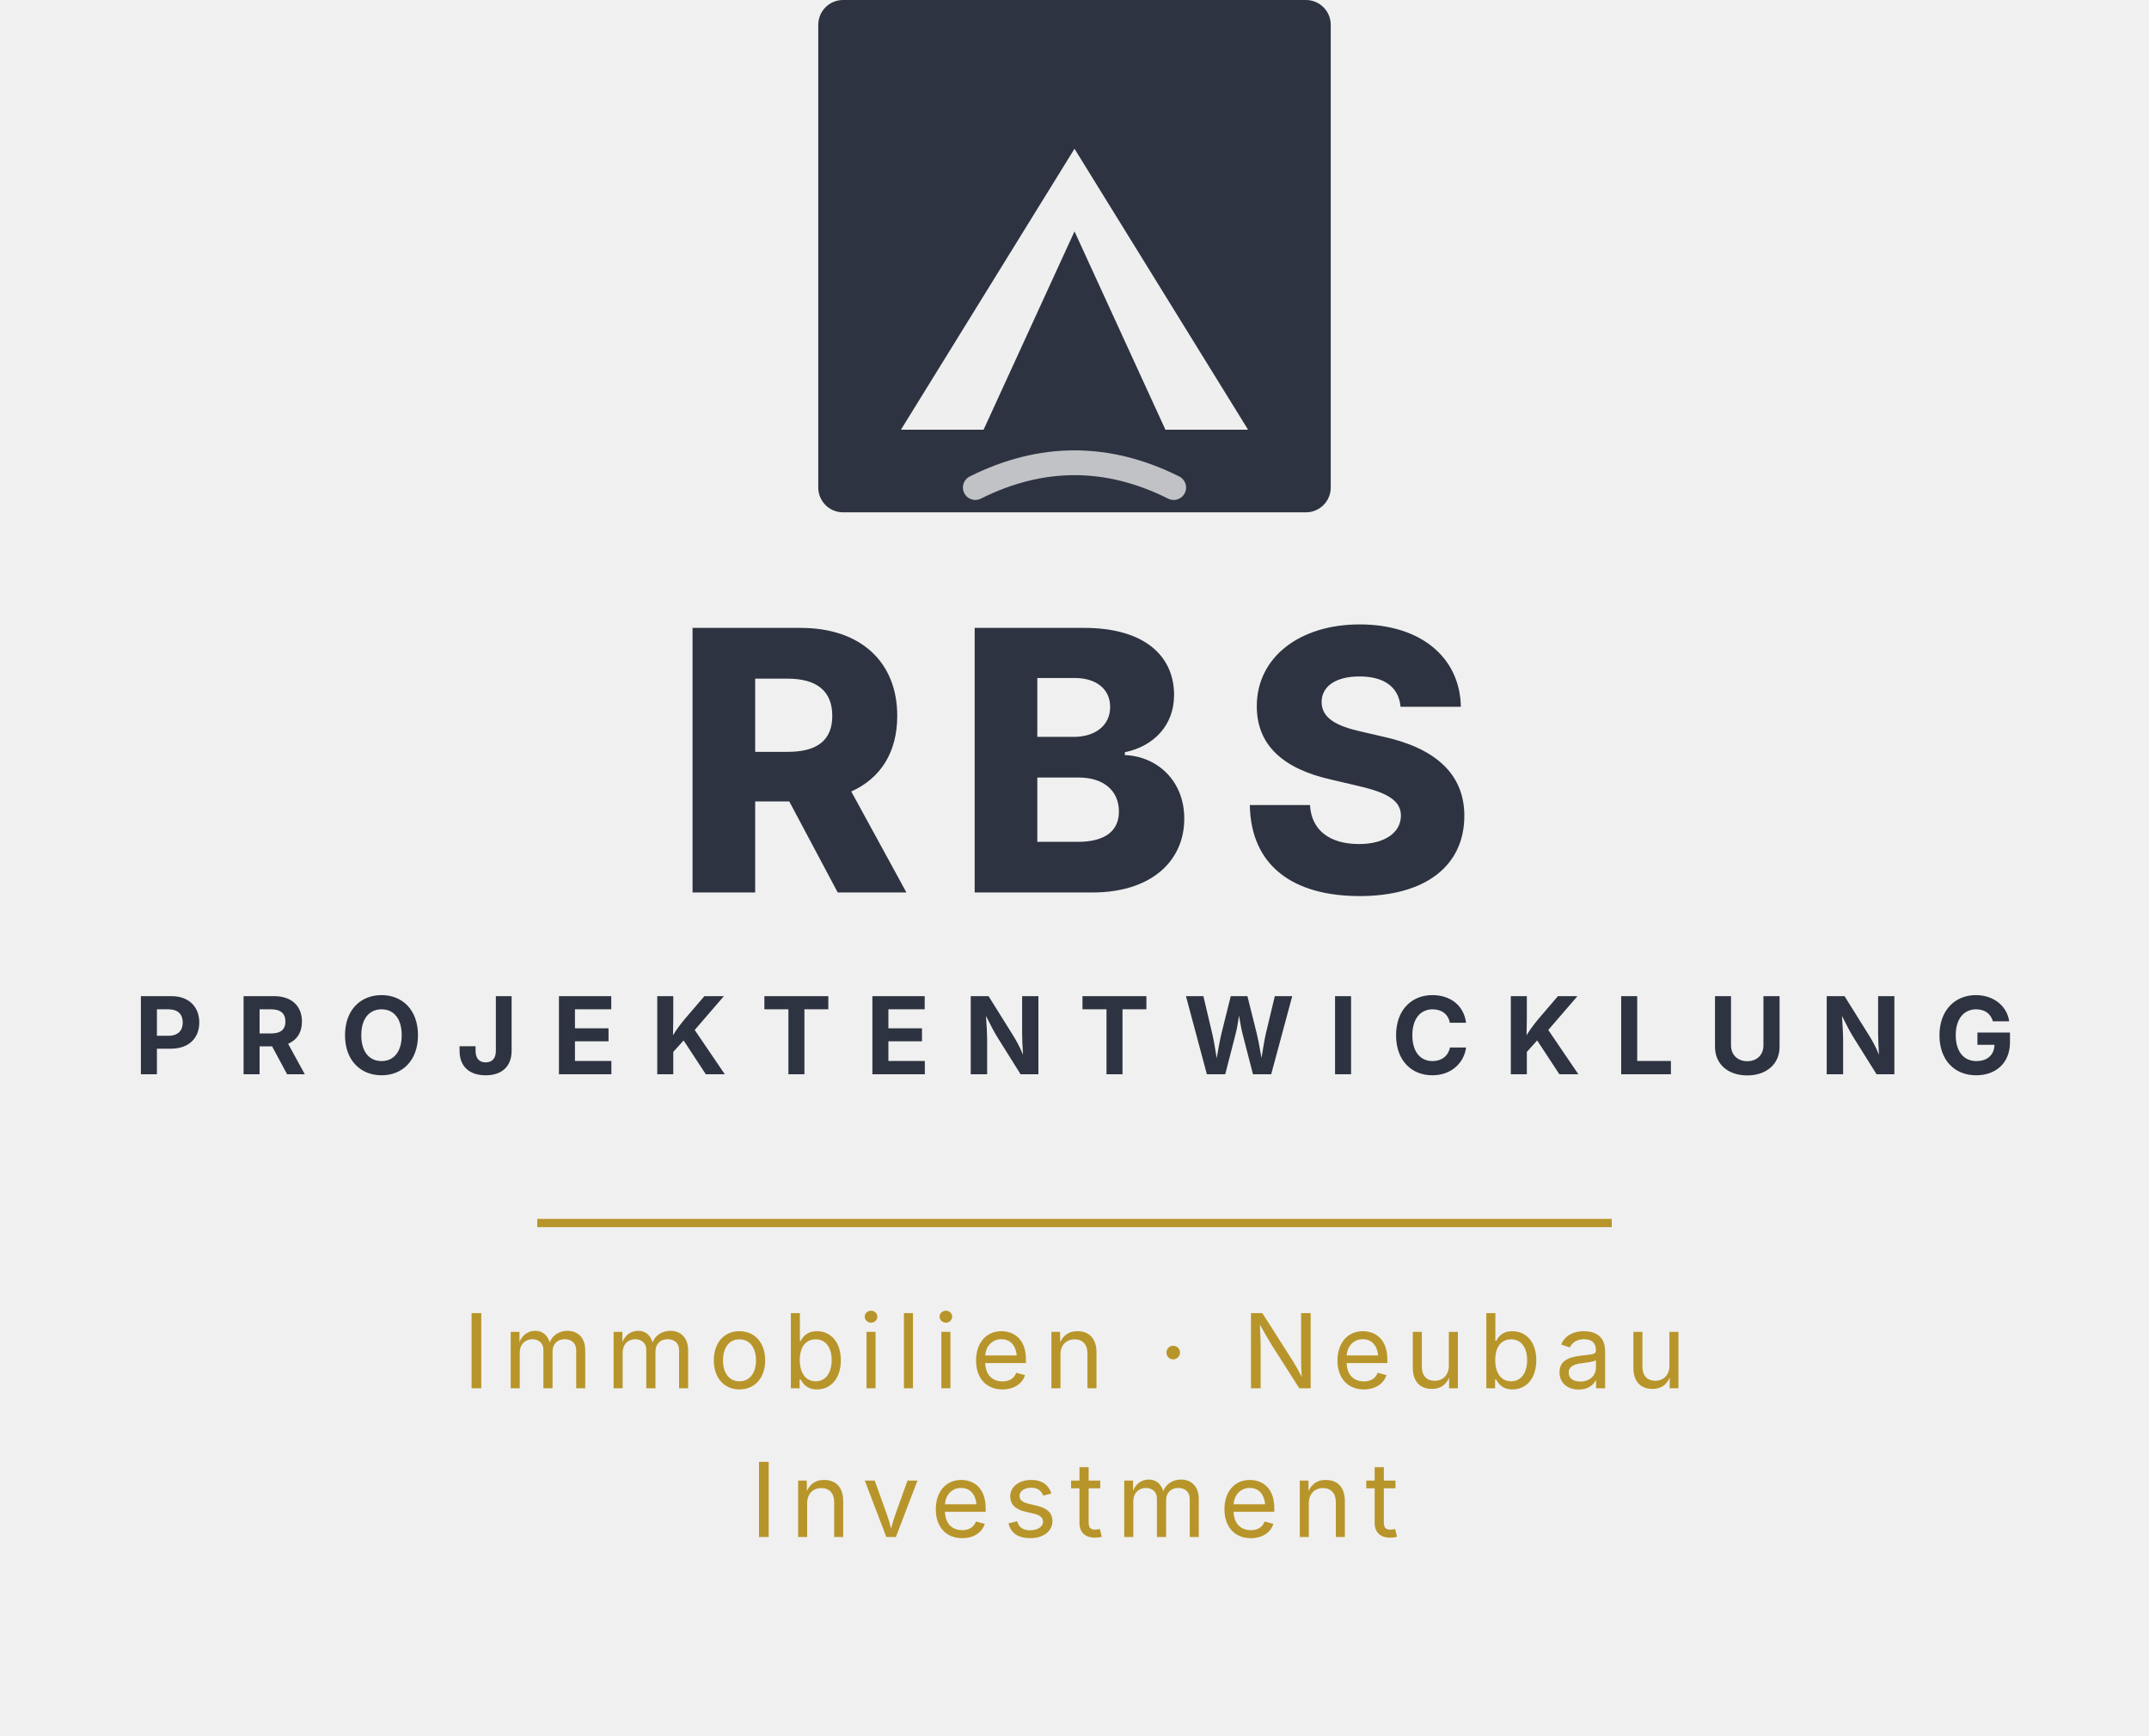
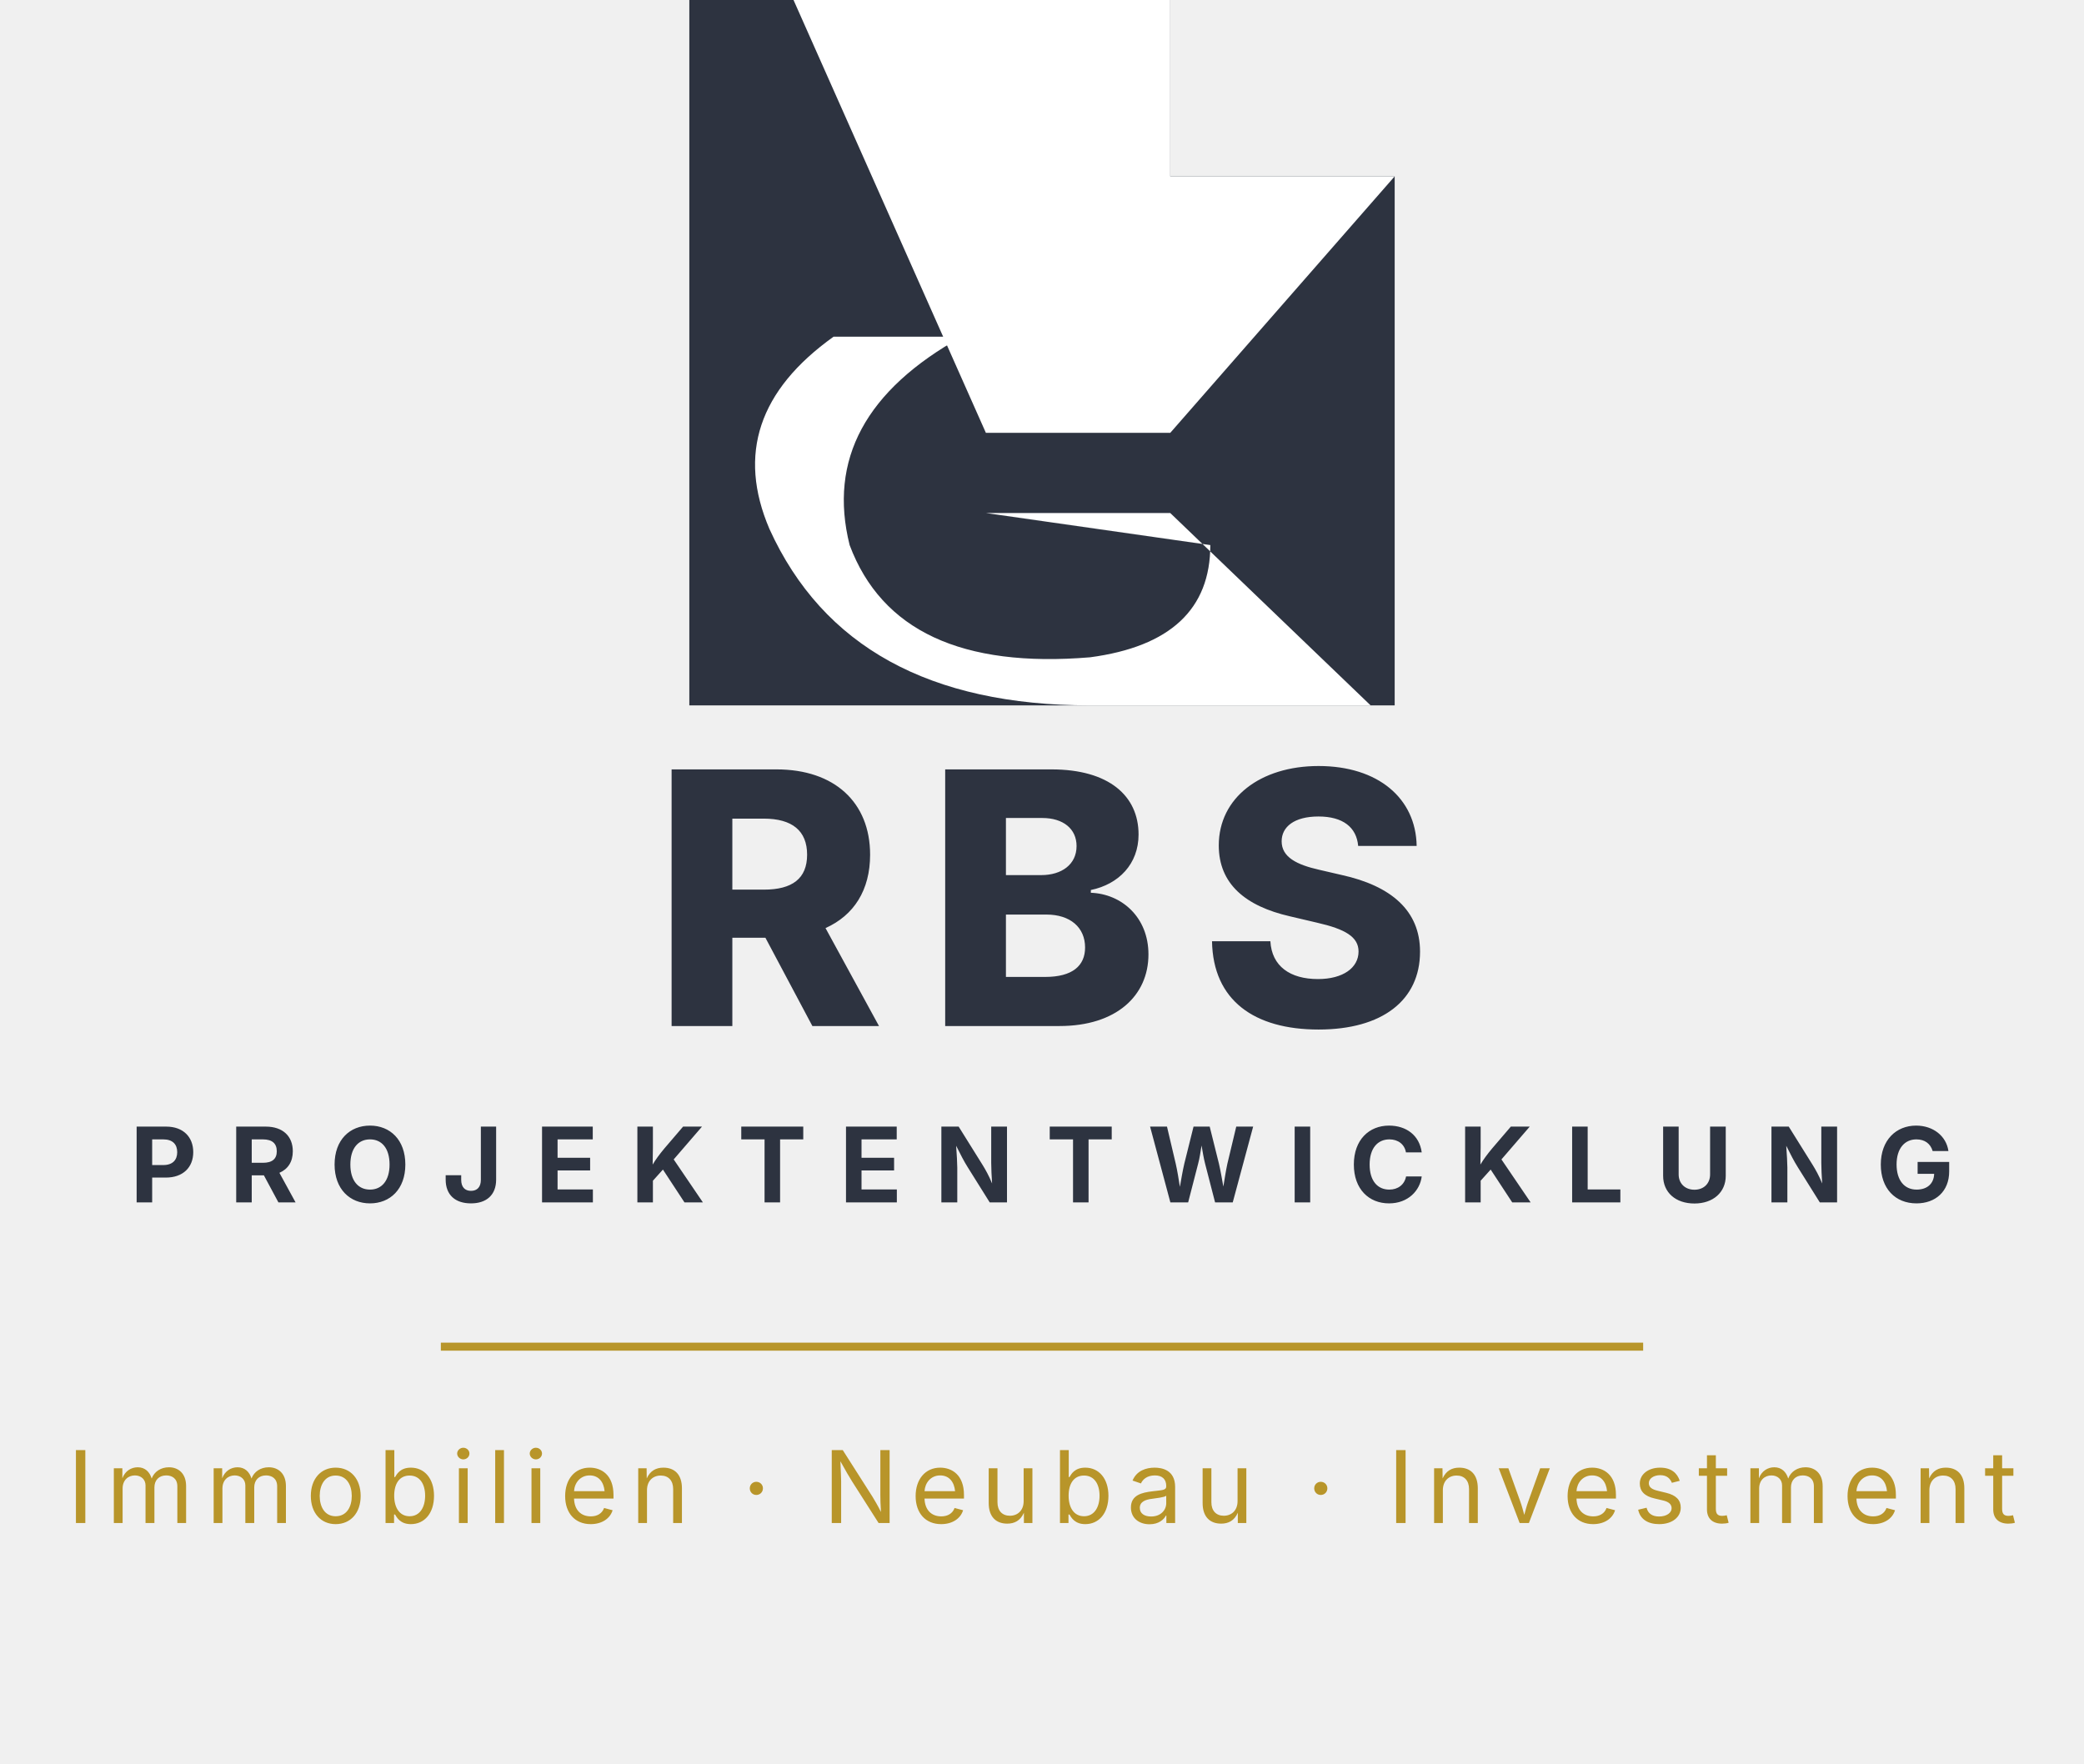
- <svg xmlns="http://www.w3.org/2000/svg" viewBox="0 0 260 210" fill="none">
-   <rect x="99" y="0" width="62" height="62" rx="3" fill="#2d3340" />
-   <path d="M109 52 L130 18 L151 52 H141 L130 28 L119 52 Z" fill="white" opacity="0.92" />
-   <path d="M118 59 Q130 53 142 59" stroke="white" stroke-width="3" fill="none" stroke-linecap="round" opacity="0.70" />
-   <text x="130" y="108" text-anchor="middle" font-family="Inter,-apple-system,BlinkMacSystemFont,sans-serif" font-size="44" font-weight="800" fill="#2d3340" letter-spacing="5">RBS</text>
-   <text x="130" y="130" text-anchor="middle" font-family="Inter,-apple-system,BlinkMacSystemFont,sans-serif" font-size="13" font-weight="700" fill="#2d3340" letter-spacing="4">PROJEKTENTWICKLUNG</text>
-   <line x1="65" y1="148" x2="195" y2="148" stroke="#b8952a" stroke-width="1" />
-   <text x="130" y="168" text-anchor="middle" font-family="Inter,-apple-system,BlinkMacSystemFont,sans-serif" font-size="12.5" font-weight="400" fill="#b8952a" letter-spacing="1.5">Immobilien · Neubau</text>
-   <text x="130" y="186" text-anchor="middle" font-family="Inter,-apple-system,BlinkMacSystemFont,sans-serif" font-size="12.5" font-weight="400" fill="#b8952a" letter-spacing="1.5">Investment</text>
+ <svg xmlns="http://www.w3.org/2000/svg" viewBox="0 0 260 220" fill="none">
+   <path d="M86 0H146V22H174V88H86Z" fill="#2d3340" />
+   <path d="M99 0H146V22H174L146 54H123Z" fill="white" />
+   <path d="M123 64H146L171 88H136Q106 88 96 66Q90 52 104 42H120Q102 52 106 68Q112 84 136 82Q151 80 151 68Z" fill="white" />
+   <text x="130" y="128" text-anchor="middle" font-family="Inter,-apple-system,BlinkMacSystemFont,sans-serif" font-size="44" font-weight="800" fill="#2d3340" letter-spacing="5">RBS</text>
+   <text x="130" y="150" text-anchor="middle" font-family="Inter,-apple-system,BlinkMacSystemFont,sans-serif" font-size="13" font-weight="700" fill="#2d3340" letter-spacing="4">PROJEKTENTWICKLUNG</text>
+   <line x1="55" y1="168" x2="205" y2="168" stroke="#b8952a" stroke-width="1" />
+   <text x="130" y="190" text-anchor="middle" font-family="Inter,-apple-system,BlinkMacSystemFont,sans-serif" font-size="12.5" font-weight="400" fill="#b8952a" letter-spacing="1.5">Immobilien · Neubau · Investment</text>
</svg>
